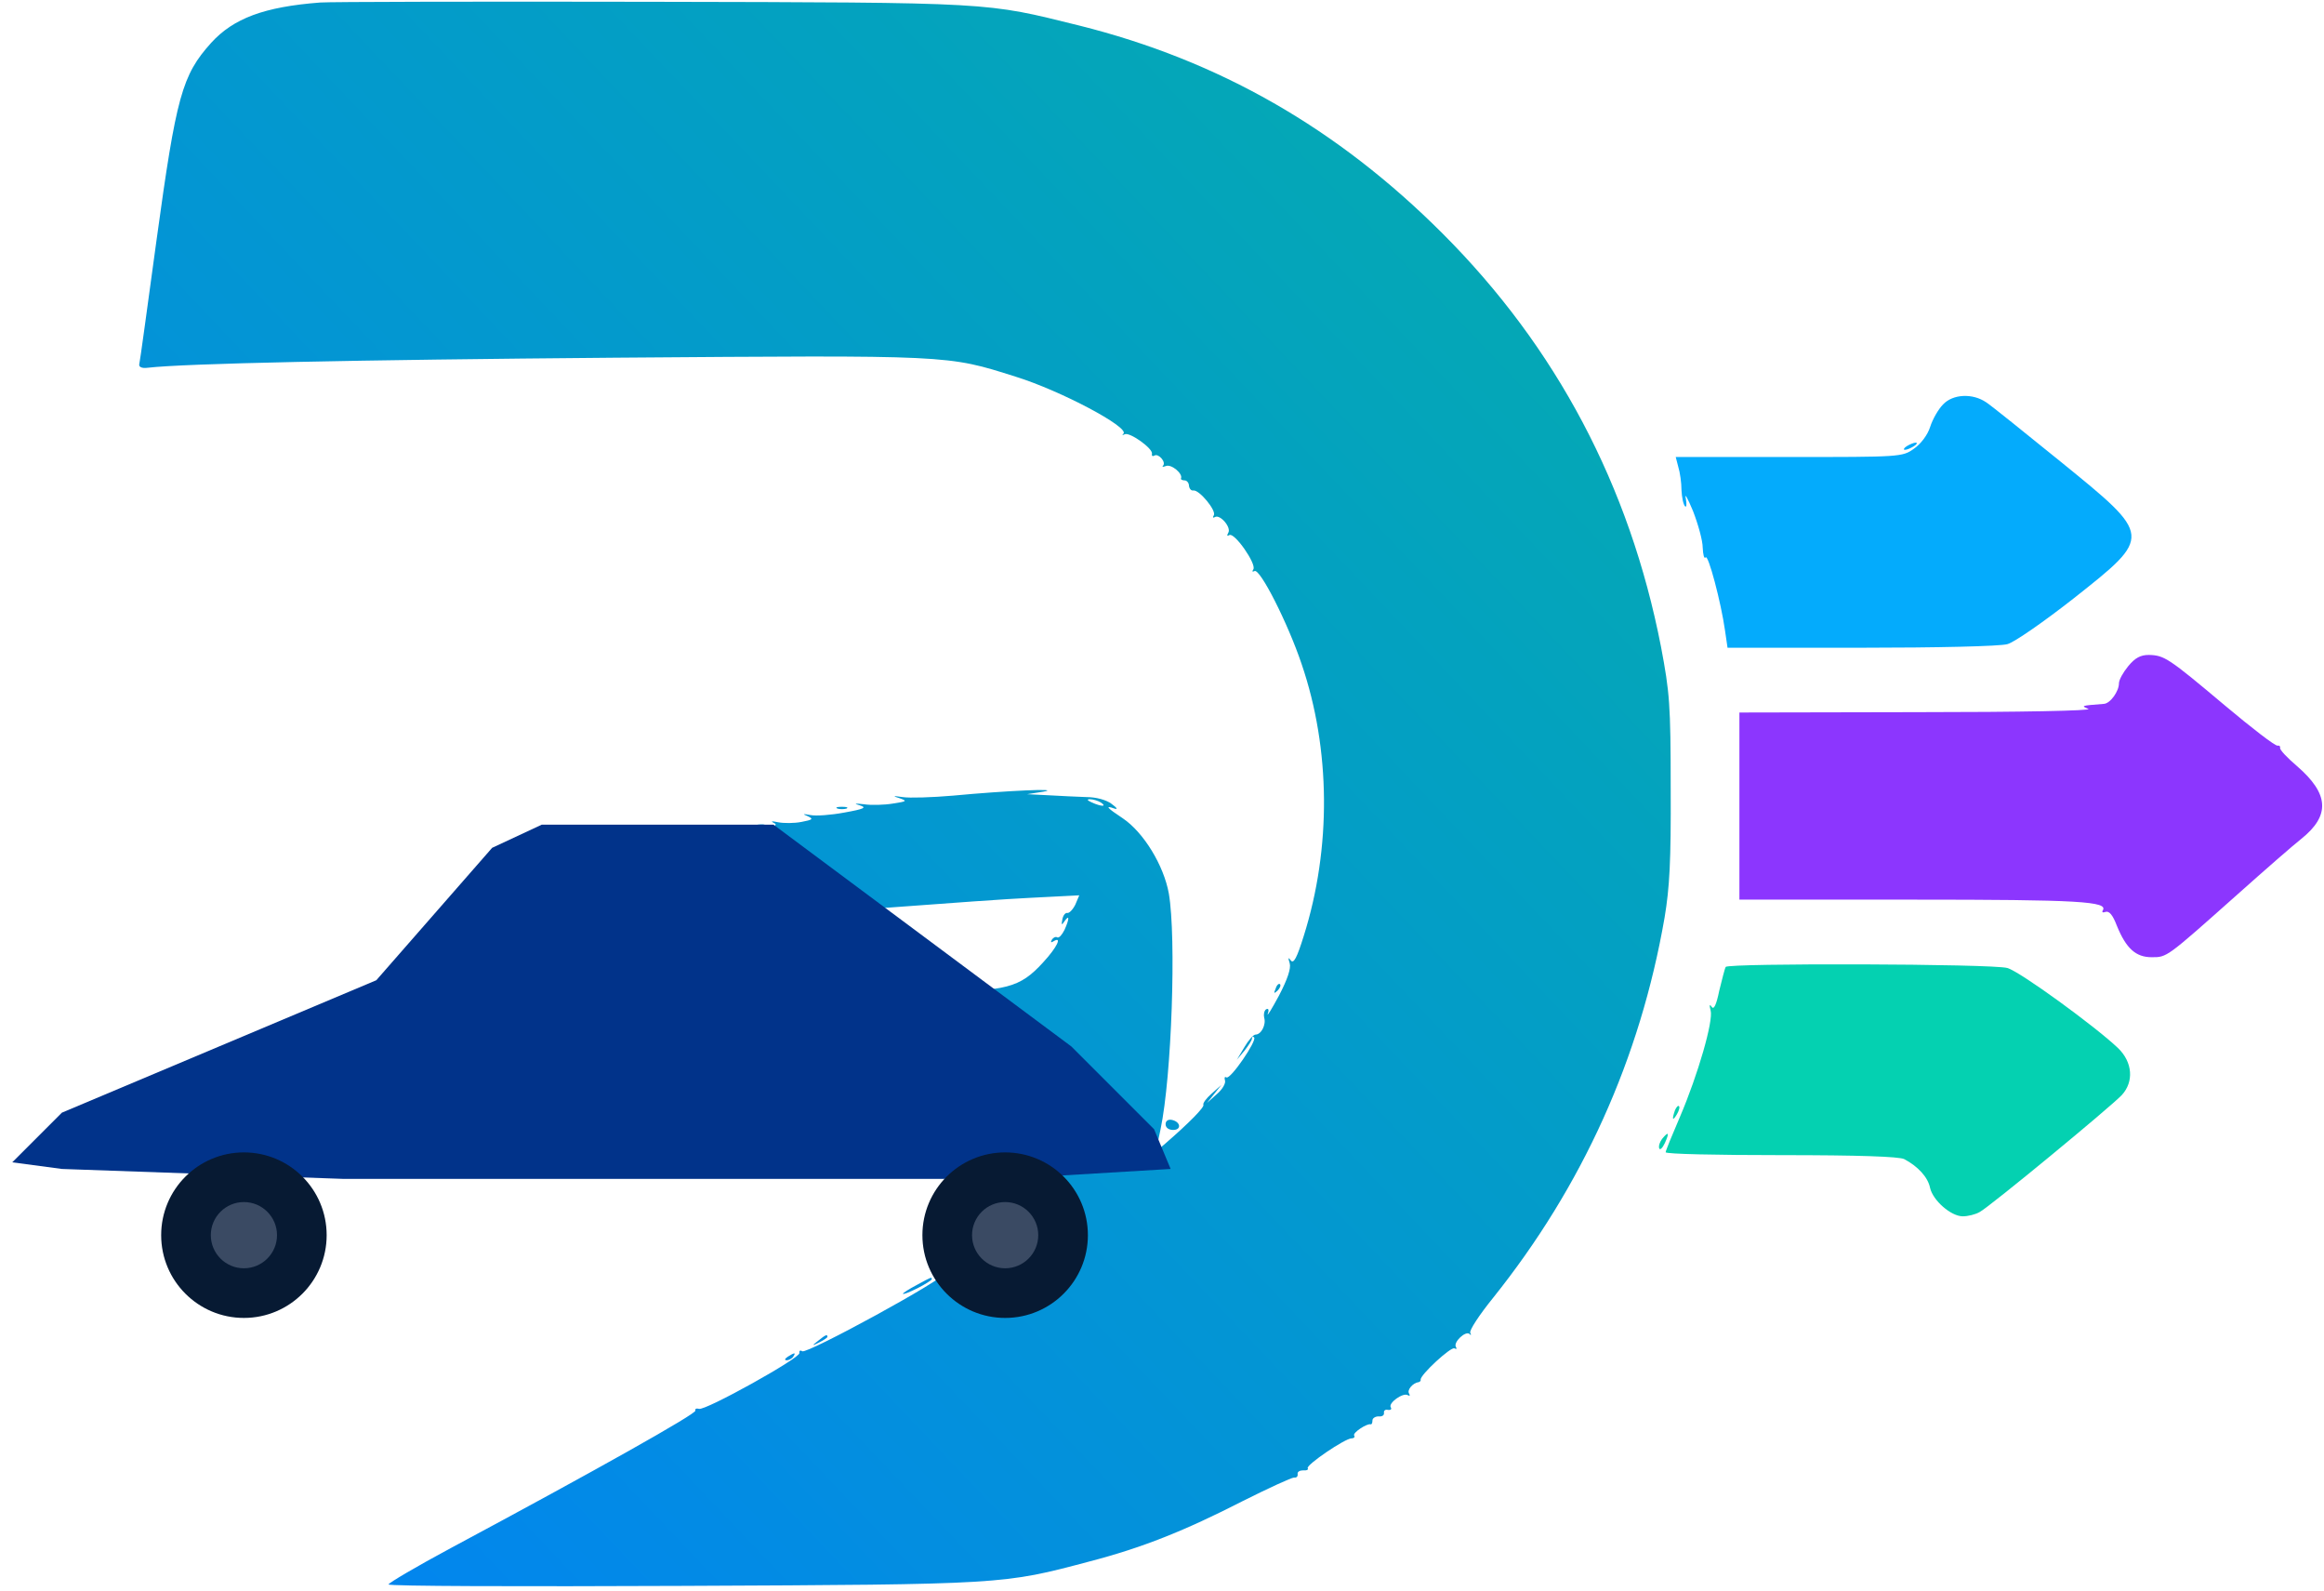
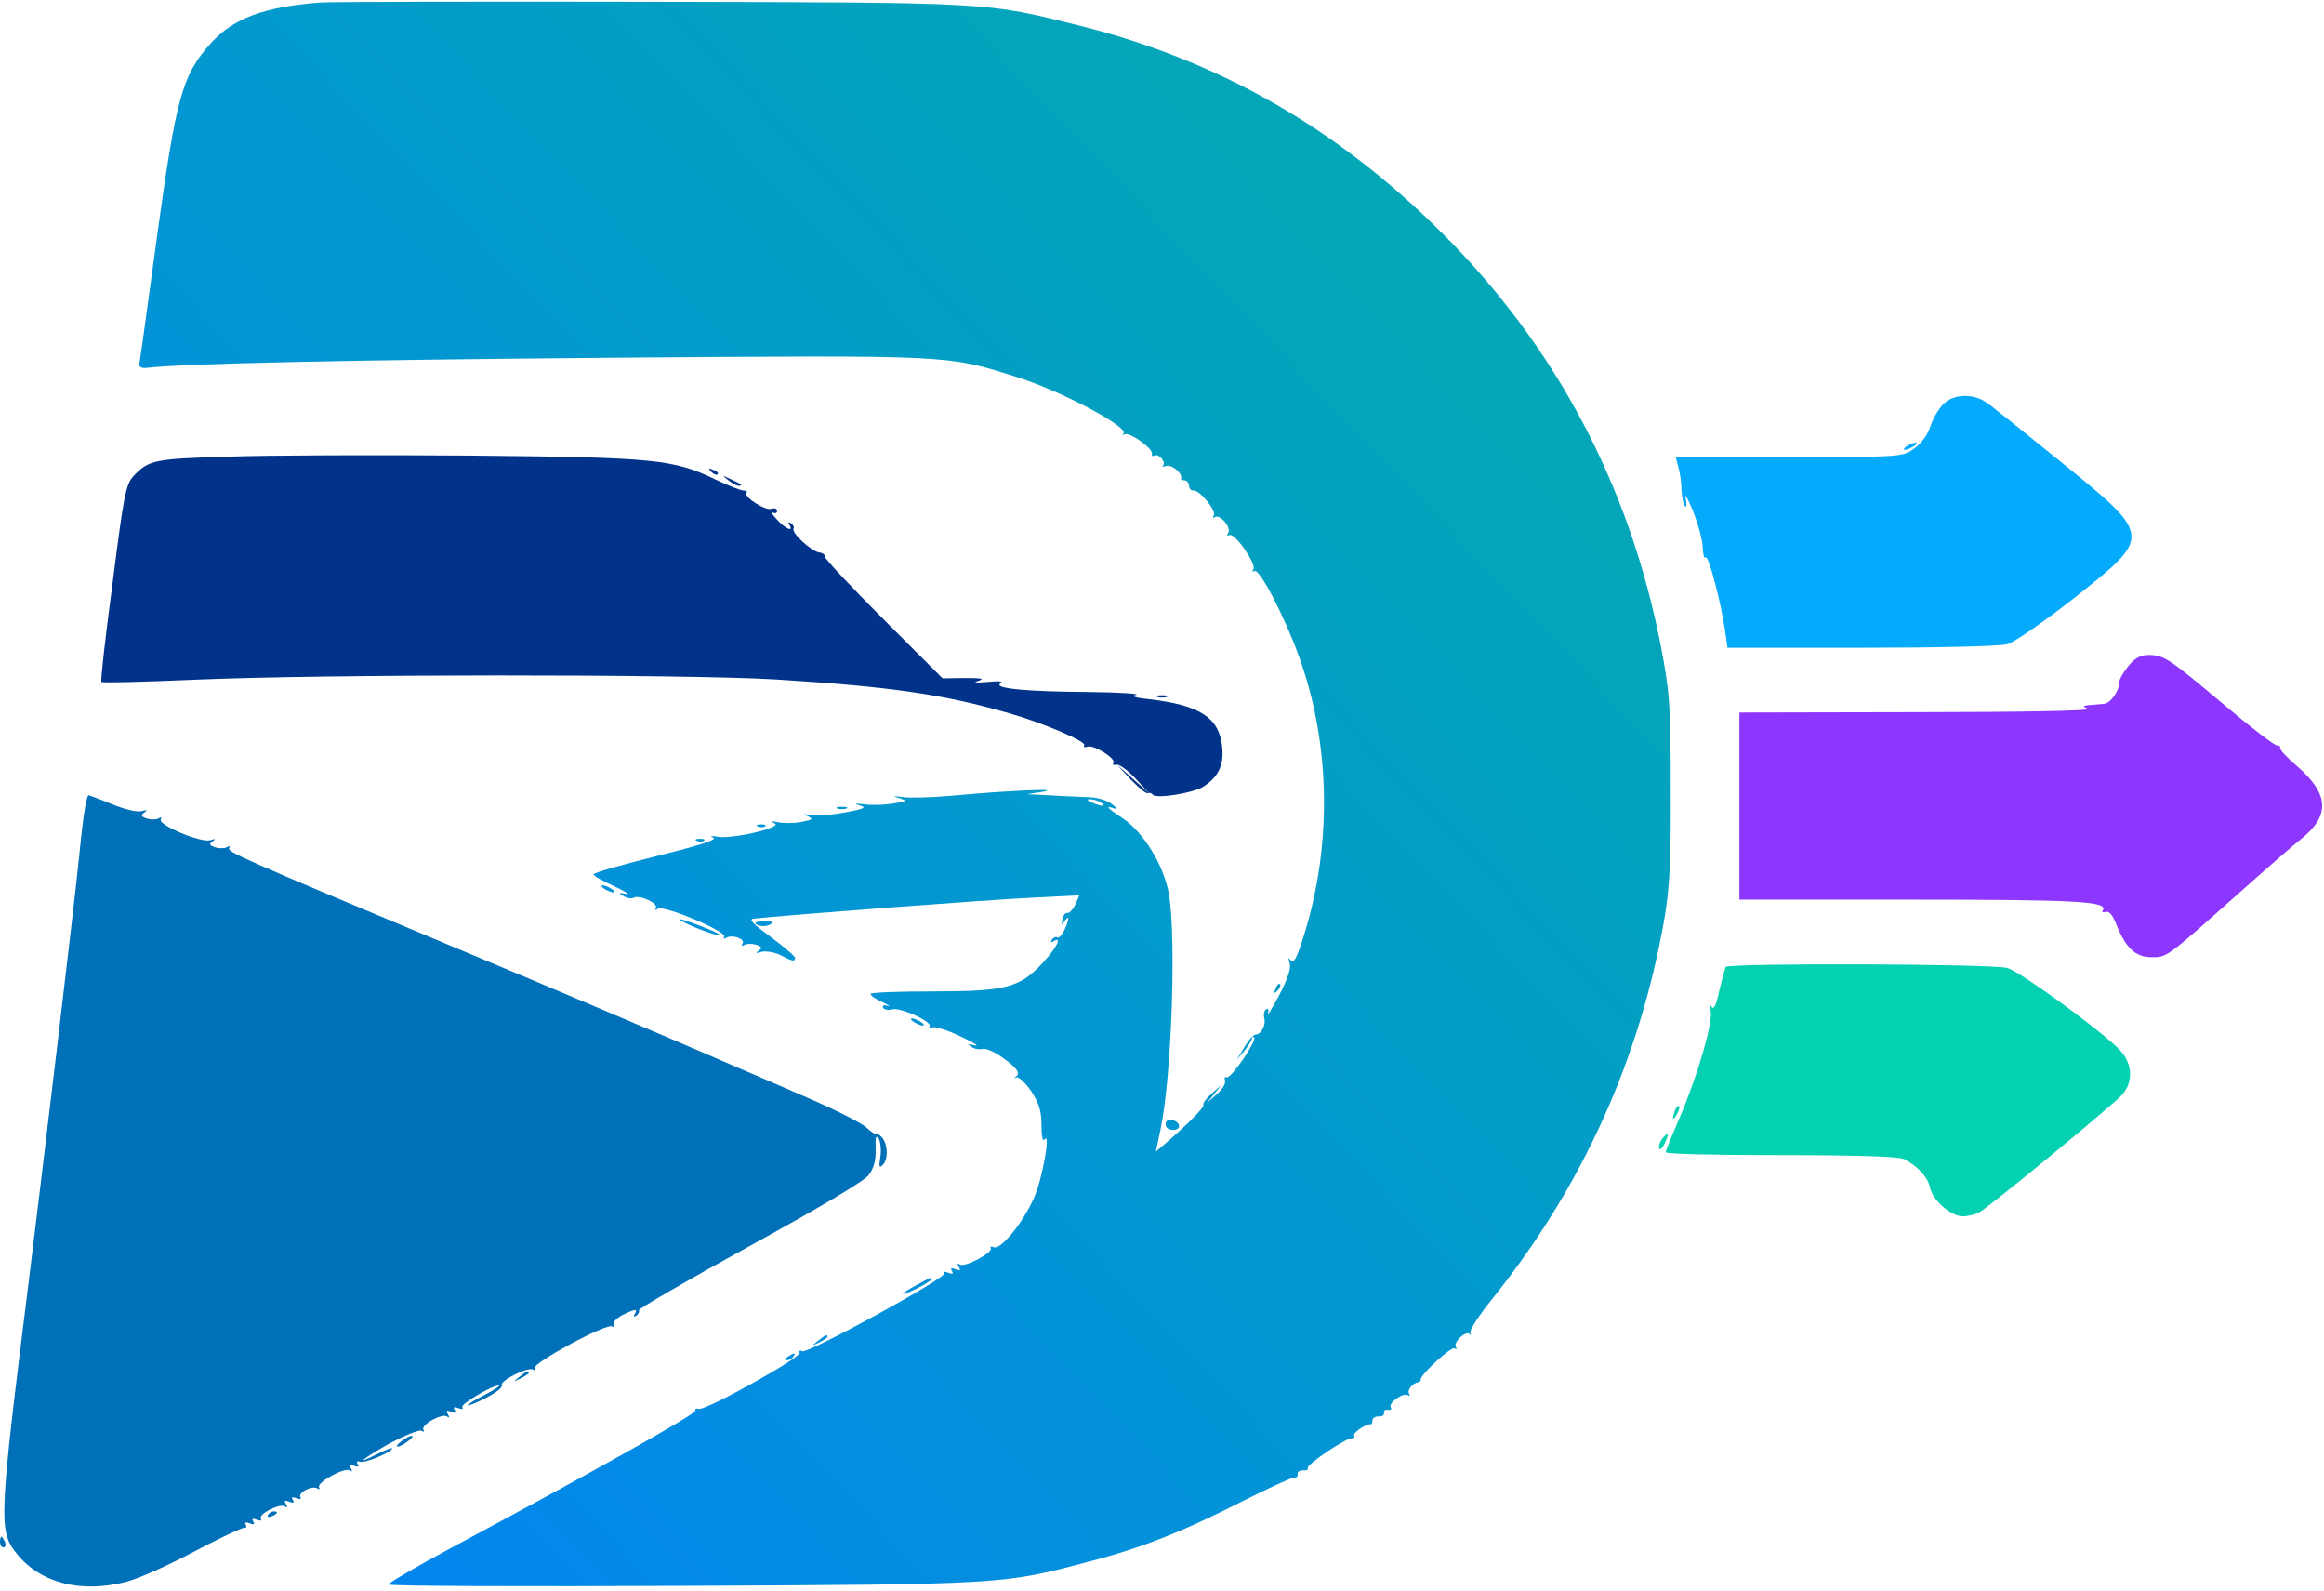
<svg xmlns="http://www.w3.org/2000/svg" viewBox="0 0 646 442" width="646" height="442" role="img" aria-label="Difup">
  <defs>
    <linearGradient id="dgrad" x1="0%" y1="0%" x2="100%" y2="100%">
      <stop offset="0%" stop-color="#0282F4" />
      <stop offset="100%" stop-color="#04AEAB" />
    </linearGradient>
  </defs>
  <g transform="translate(0,442) scale(0.1,-0.1)" fill="url(#dgrad)" stroke="none">
    <path d="M890 4413 c-156 -12 -241 -44 -303 -112 -81 -90 -97 -148 -152 -549 -25 -183 -46 -338 -48 -345 -1 -7 8 -11 23 -9 103 12 572 22 1300 28 938 7 921 8 1114 -53 125 -39 315 -140 299 -158 -5 -4 -3 -5 3 -2 13 8 80 -40 76 -54 -1 -6 2 -8 7 -5 11 7 33 -18 24 -28 -4 -4 0 -4 8 -1 15 6 47 -21 42 -34 -2 -3 3 -6 10 -6 6 0 12 -7 12 -15 1 -8 6 -14 12 -13 16 3 65 -56 57 -69 -4 -6 -2 -8 3 -5 14 9 47 -29 37 -44 -4 -7 -3 -10 3 -6 14 9 76 -80 67 -95 -4 -6 -3 -8 3 -5 15 9 93 -145 131 -258 81 -237 83 -512 6 -756 -19 -61 -28 -78 -36 -68 -7 10 -8 8 -3 -8 4 -14 -6 -44 -30 -90 -20 -37 -34 -60 -31 -50 4 11 2 16 -5 12 -5 -4 -7 -14 -5 -23 6 -19 -8 -47 -24 -47 -6 0 -20 -16 -31 -35 l-21 -35 21 25 c11 14 21 29 21 34 0 5 3 7 6 3 9 -8 -66 -118 -77 -111 -5 3 -6 -1 -4 -8 3 -8 -7 -25 -22 -38 l-28 -25 20 25 20 25 -27 -24 c-15 -13 -25 -27 -23 -31 4 -6 -39 -50 -106 -108 l-26 -22 13 62 c31 147 44 533 23 655 -14 78 -70 170 -128 209 -44 29 -51 37 -23 27 10 -3 7 2 -8 13 -14 11 -43 19 -70 19 -25 1 -72 3 -105 5 l-60 3 45 7 c56 10 -103 3 -251 -11 -58 -5 -121 -7 -140 -4 -27 4 -29 3 -9 -3 23 -8 21 -9 -18 -15 -24 -4 -60 -5 -80 -2 -26 3 -30 2 -12 -3 20 -6 13 -10 -43 -20 -37 -7 -79 -10 -94 -7 -22 4 -23 3 -8 -3 17 -8 14 -10 -17 -16 -20 -4 -49 -4 -65 -1 -19 4 -22 3 -10 -3 26 -11 -120 -45 -159 -37 -18 3 -22 2 -11 -3 12 -5 -37 -21 -158 -51 -96 -24 -175 -46 -175 -51 0 -4 26 -19 58 -33 31 -15 46 -24 32 -21 -21 4 -22 3 -7 -6 9 -6 22 -8 28 -5 15 10 70 -15 62 -28 -4 -6 -1 -7 6 -2 17 10 193 -64 184 -78 -3 -6 -1 -7 6 -3 16 10 53 -3 45 -16 -4 -7 -2 -8 5 -4 6 4 21 4 32 1 17 -6 19 -9 8 -17 -10 -7 -8 -8 8 -3 12 3 35 -1 52 -9 34 -18 41 -19 41 -8 0 5 -30 30 -67 58 -51 37 -63 50 -48 51 76 9 656 53 768 58 l137 7 -11 -26 c-7 -14 -17 -24 -22 -23 -6 1 -12 -7 -14 -18 -3 -16 -2 -17 6 -5 14 20 14 7 0 -24 -7 -14 -15 -23 -20 -21 -4 3 -11 0 -15 -6 -4 -8 -3 -9 4 -5 26 16 10 -17 -29 -59 -64 -70 -103 -80 -306 -80 -95 0 -173 -3 -173 -7 0 -5 15 -15 33 -23 17 -8 24 -13 14 -10 -11 3 -15 1 -12 -6 4 -5 15 -7 25 -4 21 7 112 -34 104 -47 -3 -4 1 -5 8 -3 8 3 43 -8 78 -25 36 -17 54 -28 40 -25 -19 5 -22 4 -10 -4 8 -6 22 -8 31 -6 9 3 34 -8 57 -25 41 -29 50 -44 34 -53 -4 -2 -2 -3 5 -1 6 1 24 -16 40 -39 21 -33 28 -54 28 -94 0 -29 3 -46 8 -40 19 26 -6 -112 -29 -162 -31 -70 -92 -144 -111 -137 -8 3 -12 2 -9 -3 7 -11 -72 -54 -86 -45 -7 5 -8 3 -3 -6 6 -10 4 -12 -9 -7 -11 5 -15 3 -10 -5 5 -8 2 -9 -10 -5 -9 4 -15 3 -12 -2 8 -12 -380 -224 -394 -216 -6 4 -9 1 -8 -5 4 -13 -262 -161 -279 -155 -7 2 -12 0 -10 -5 2 -9 -273 -164 -680 -382 -95 -51 -173 -97 -173 -101 0 -5 368 -6 818 -4 896 4 890 4 1131 68 146 38 264 85 426 168 72 36 135 65 142 65 7 -1 11 3 10 10 -1 6 6 10 15 10 10 -1 16 2 13 6 -5 9 104 83 122 83 7 0 10 4 7 8 -4 8 36 34 46 31 3 -1 5 4 5 11 0 6 8 11 17 11 10 -1 16 3 15 10 -1 6 4 10 11 8 8 -1 11 2 8 7 -8 12 34 42 47 34 6 -3 7 -1 4 4 -7 10 10 30 26 32 4 1 7 4 6 7 -2 13 85 93 94 87 6 -3 7 -1 4 4 -8 13 27 46 38 36 4 -5 5 -3 2 3 -4 6 25 50 63 97 249 311 409 665 477 1057 14 84 18 156 17 360 0 234 -3 266 -27 393 -87 447 -291 832 -607 1148 -293 293 -622 481 -1010 578 -263 65 -230 64 -1190 66 -481 1 -895 0 -920 -2z m2170 -2223 c18 -12 2 -12 -25 0 -13 6 -15 9 -5 9 8 0 22 -4 30 -9z M2328 2173 c6 -2 18 -2 25 0 6 3 1 5 -13 5 -14 0 -19 -2 -12 -5z M2108 2123 c7 -3 16 -2 19 1 4 3 -2 6 -13 5 -11 0 -14 -3 -6 -6z M1938 2083 c7 -3 16 -2 19 1 4 3 -2 6 -13 5 -11 0 -14 -3 -6 -6z M1680 1950 c8 -5 20 -10 25 -10 6 0 3 5 -5 10 -8 5 -19 10 -25 10 -5 0 -3 -5 5 -10z M1890 1865 c0 -5 52 -28 91 -40 13 -4 22 -5 19 -2 -8 8 -110 47 -110 42z M2100 1856 c0 -10 28 -13 41 -5 10 6 7 9 -13 9 -16 0 -28 -2 -28 -4z M3546 1673 c-6 -14 -5 -15 5 -6 7 7 10 15 7 18 -3 3 -9 -2 -12 -12z M2540 1580 c8 -5 20 -10 25 -10 6 0 3 5 -5 10 -8 5 -19 10 -25 10 -5 0 -3 -5 5 -10z M3240 1296 c0 -10 9 -16 21 -16 24 0 21 23 -4 28 -10 2 -17 -3 -17 -12z M2548 849 c-21 -11 -38 -22 -38 -24 0 -3 18 4 40 15 22 11 40 23 40 25 0 7 0 7 -42 -16z M2274 694 c-18 -14 -18 -15 4 -4 12 6 22 13 22 15 0 8 -5 6 -26 -11z M2190 650 c-9 -6 -10 -10 -3 -10 6 0 15 5 18 10 8 12 4 12 -15 0z" />
  </g>
-   <g transform="translate(-15,185) scale(0.92)">
-     <path d="M20,150 L35,135 L130,95 L165,55 L180,48 L250,48 L340,115 L365,140 L370,152 L320,155 L120,155 L35,152 Z" fill="#01338A" />
-     <circle cx="90" cy="172" r="25" fill="#071A33" />
-     <circle cx="320" cy="172" r="25" fill="#071A33" />
-     <circle cx="90" cy="172" r="10" fill="#3A4A63" />
-     <circle cx="320" cy="172" r="10" fill="#3A4A63" />
+   <g transform="translate(0,442) scale(0.1,-0.1)" fill="#01338A" stroke="none">
+     <path d="M635 3151 c-207 -6 -221 -9 -264 -54 -21 -23 -27 -52 -58 -297 -20 -149 -34 -273 -31 -275 2 -3 116 0 254 6 359 16 1363 16 1619 1 320 -20 466 -41 650 -94 95 -27 216 -79 209 -89 -3 -5 1 -7 8 -4 17 7 81 -33 73 -45 -3 -5 0 -7 7 -5 8 3 31 -14 53 -37 l40 -43 -45 40 -45 40 39 -42 c22 -23 43 -40 47 -37 4 2 10 0 13 -4 8 -13 113 4 141 22 43 28 58 61 52 113 -9 79 -61 113 -202 130 -41 4 -53 9 -37 12 13 3 -45 7 -129 8 -177 1 -269 10 -248 24 9 6 -4 7 -36 4 -34 -3 -42 -2 -25 3 18 6 8 8 -37 8 l-63 -1 -164 164 c-91 91 -164 169 -163 174 1 5 -6 11 -17 12 -22 4 -77 55 -70 66 2 4 -1 11 -7 15 -8 4 -9 3 -5 -4 14 -22 -11 -12 -35 15 -13 14 -18 23 -11 19 6 -4 12 -2 12 4 0 7 -7 9 -16 6 -16 -6 -76 32 -69 44 3 4 -1 7 -8 7 -6 -1 -41 13 -77 30 -118 57 -168 62 -686 67 -258 2 -559 1 -669 -3z M1977 3109 c7 -7 15 -10 18 -7 3 3 -2 9 -12 12 -14 6 -15 5 -6 -5z M2024 3086 c11 -9 24 -16 30 -16 12 0 7 5 -24 19 -24 11 -24 11 -6 -3z M3218 2483 c6 -2 18 -2 25 0 6 3 1 5 -13 5 -14 0 -19 -2 -12 -5z" />
+   </g>
+   <g transform="translate(0,442) scale(0.1,-0.1)" fill="#0070B8" stroke="none">
+     <path d="M236 2173 c-4 -21 -11 -81 -16 -133 -12 -122 -102 -874 -140 -1180 -83 -664 -85 -694 -33 -758 65 -81 177 -110 303 -78 35 9 120 47 189 84 70 37 132 66 138 66 7 -1 10 3 6 9 -4 6 0 8 11 4 11 -5 15 -3 10 5 -5 8 -2 9 10 5 10 -4 15 -3 11 3 -8 12 52 43 67 34 7 -5 8 -3 3 6 -6 10 -4 12 9 7 11 -5 15 -3 10 5 -5 8 -2 9 10 5 10 -4 15 -3 11 3 -7 12 32 33 47 24 6 -4 8 -3 5 3 -8 13 70 56 85 47 7 -5 8 -3 3 6 -6 10 -4 12 9 7 11 -5 15 -3 10 4 -4 7 -1 10 7 7 13 -5 89 27 89 37 0 3 -18 -4 -40 -15 -69 -35 -43 -14 35 30 42 22 81 38 87 34 6 -4 8 -3 5 3 -8 13 50 46 65 37 7 -5 8 -3 3 6 -6 10 -4 12 9 7 11 -5 15 -3 10 5 -5 8 -2 9 10 5 10 -4 15 -3 11 3 -5 8 84 61 102 60 4 -1 -13 -12 -39 -26 -27 -13 -48 -27 -48 -29 0 -3 23 6 50 20 28 14 48 30 45 35 -8 12 73 53 87 44 6 -4 8 -3 4 4 -8 13 200 126 216 116 7 -4 8 -3 4 4 -4 6 6 18 23 27 36 18 45 19 35 3 -4 -7 -3 -8 5 -4 6 4 9 11 7 15 -3 3 136 84 307 178 191 105 320 181 332 198 14 18 20 41 19 72 -1 34 1 41 9 28 5 -10 7 -32 4 -51 -4 -26 -3 -31 6 -22 17 15 15 60 -2 78 -8 8 -16 13 -17 10 -1 -3 -13 5 -26 17 -13 12 -82 47 -153 78 -72 31 -170 74 -220 95 -156 68 -500 214 -790 335 -574 240 -614 258 -608 268 3 6 1 7 -6 3 -6 -4 -21 -4 -32 -1 -17 6 -19 9 -8 17 10 7 8 8 -7 3 -27 -7 -146 43 -137 58 3 6 1 7 -6 3 -6 -4 -21 -4 -32 -1 -17 6 -19 9 -8 17 10 7 8 8 -7 4 -11 -4 -48 5 -82 19 -34 14 -64 25 -66 25 -2 0 -7 -17 -10 -37z M1444 594 c-18 -14 -18 -15 4 -4 12 6 22 13 22 15 0 8 -5 6 -26 -11z M1116 415 c-11 -8 -16 -15 -10 -15 5 0 18 7 28 15 11 8 16 15 10 15 -5 0 -18 -7 -28 -15z M745 210 c-3 -6 1 -7 9 -4 18 7 21 14 7 14 -6 0 -13 -4 -16 -10z M0 135 c0 -8 4 -15 10 -15 5 0 7 7 4 15 -4 8 -8 15 -10 15 -2 0 -4 -7 -4 -15z" />
  </g>
  <g transform="translate(0,442) scale(0.1,-0.1)" fill="#04ABFC" stroke="none">
    <path d="M5401 3296 c-13 -13 -29 -41 -36 -63 -7 -22 -26 -47 -45 -60 -32 -23 -38 -23 -348 -23 l-314 0 7 -27 c5 -16 9 -45 9 -65 1 -20 5 -40 10 -45 4 -4 5 6 2 22 -4 17 5 1 20 -35 14 -36 27 -82 27 -102 1 -20 4 -32 8 -27 7 11 43 -125 54 -203 l7 -48 372 0 c209 0 386 4 406 10 19 5 101 62 184 127 220 174 220 172 -36 380 -100 81 -193 156 -207 165 -38 26 -93 23 -120 -6z M5300 3180 c-8 -5 -10 -10 -5 -10 6 0 17 5 25 10 8 5 11 10 5 10 -5 0 -17 -5 -25 -10z" />
  </g>
  <g transform="translate(0,442) scale(0.1,-0.1)" fill="#8C36FE" stroke="none">
    <path d="M5916 2569 c-14 -17 -26 -38 -26 -48 0 -22 -24 -56 -42 -57 -64 -5 -64 -5 -43 -14 12 -5 -189 -9 -475 -9 l-495 -1 0 -260 0 -260 482 0 c463 0 544 -5 528 -30 -3 -5 0 -7 8 -4 10 3 20 -9 31 -38 26 -64 53 -88 97 -88 43 0 40 -2 239 175 74 66 154 136 177 154 81 65 77 125 -12 202 -27 23 -49 46 -47 51 1 4 -2 7 -7 6 -6 -2 -72 49 -147 112 -157 132 -168 139 -211 140 -23 0 -38 -8 -57 -31z" />
  </g>
  <g transform="translate(0,442) scale(0.1,-0.1)" fill="#04D1B1" stroke="none">
    <path d="M4797 1733 c-3 -5 -10 -34 -18 -66 -8 -39 -15 -54 -21 -45 -6 9 -7 5 -3 -10 8 -29 -35 -178 -85 -295 -22 -51 -40 -95 -40 -99 0 -5 144 -8 321 -8 218 0 327 -4 342 -11 38 -20 66 -50 72 -80 8 -35 58 -79 91 -79 14 0 35 5 47 12 27 14 364 292 395 325 34 37 30 91 -10 130 -64 61 -273 213 -308 223 -41 12 -777 14 -783 3z M4656 1335 c-9 -26 -7 -32 5 -12 6 10 9 21 6 23 -2 3 -7 -2 -11 -11z M4620 1255 c-6 -8 -10 -19 -8 -26 2 -6 9 0 16 15 13 29 10 33 -8 11z" />
  </g>
</svg>
